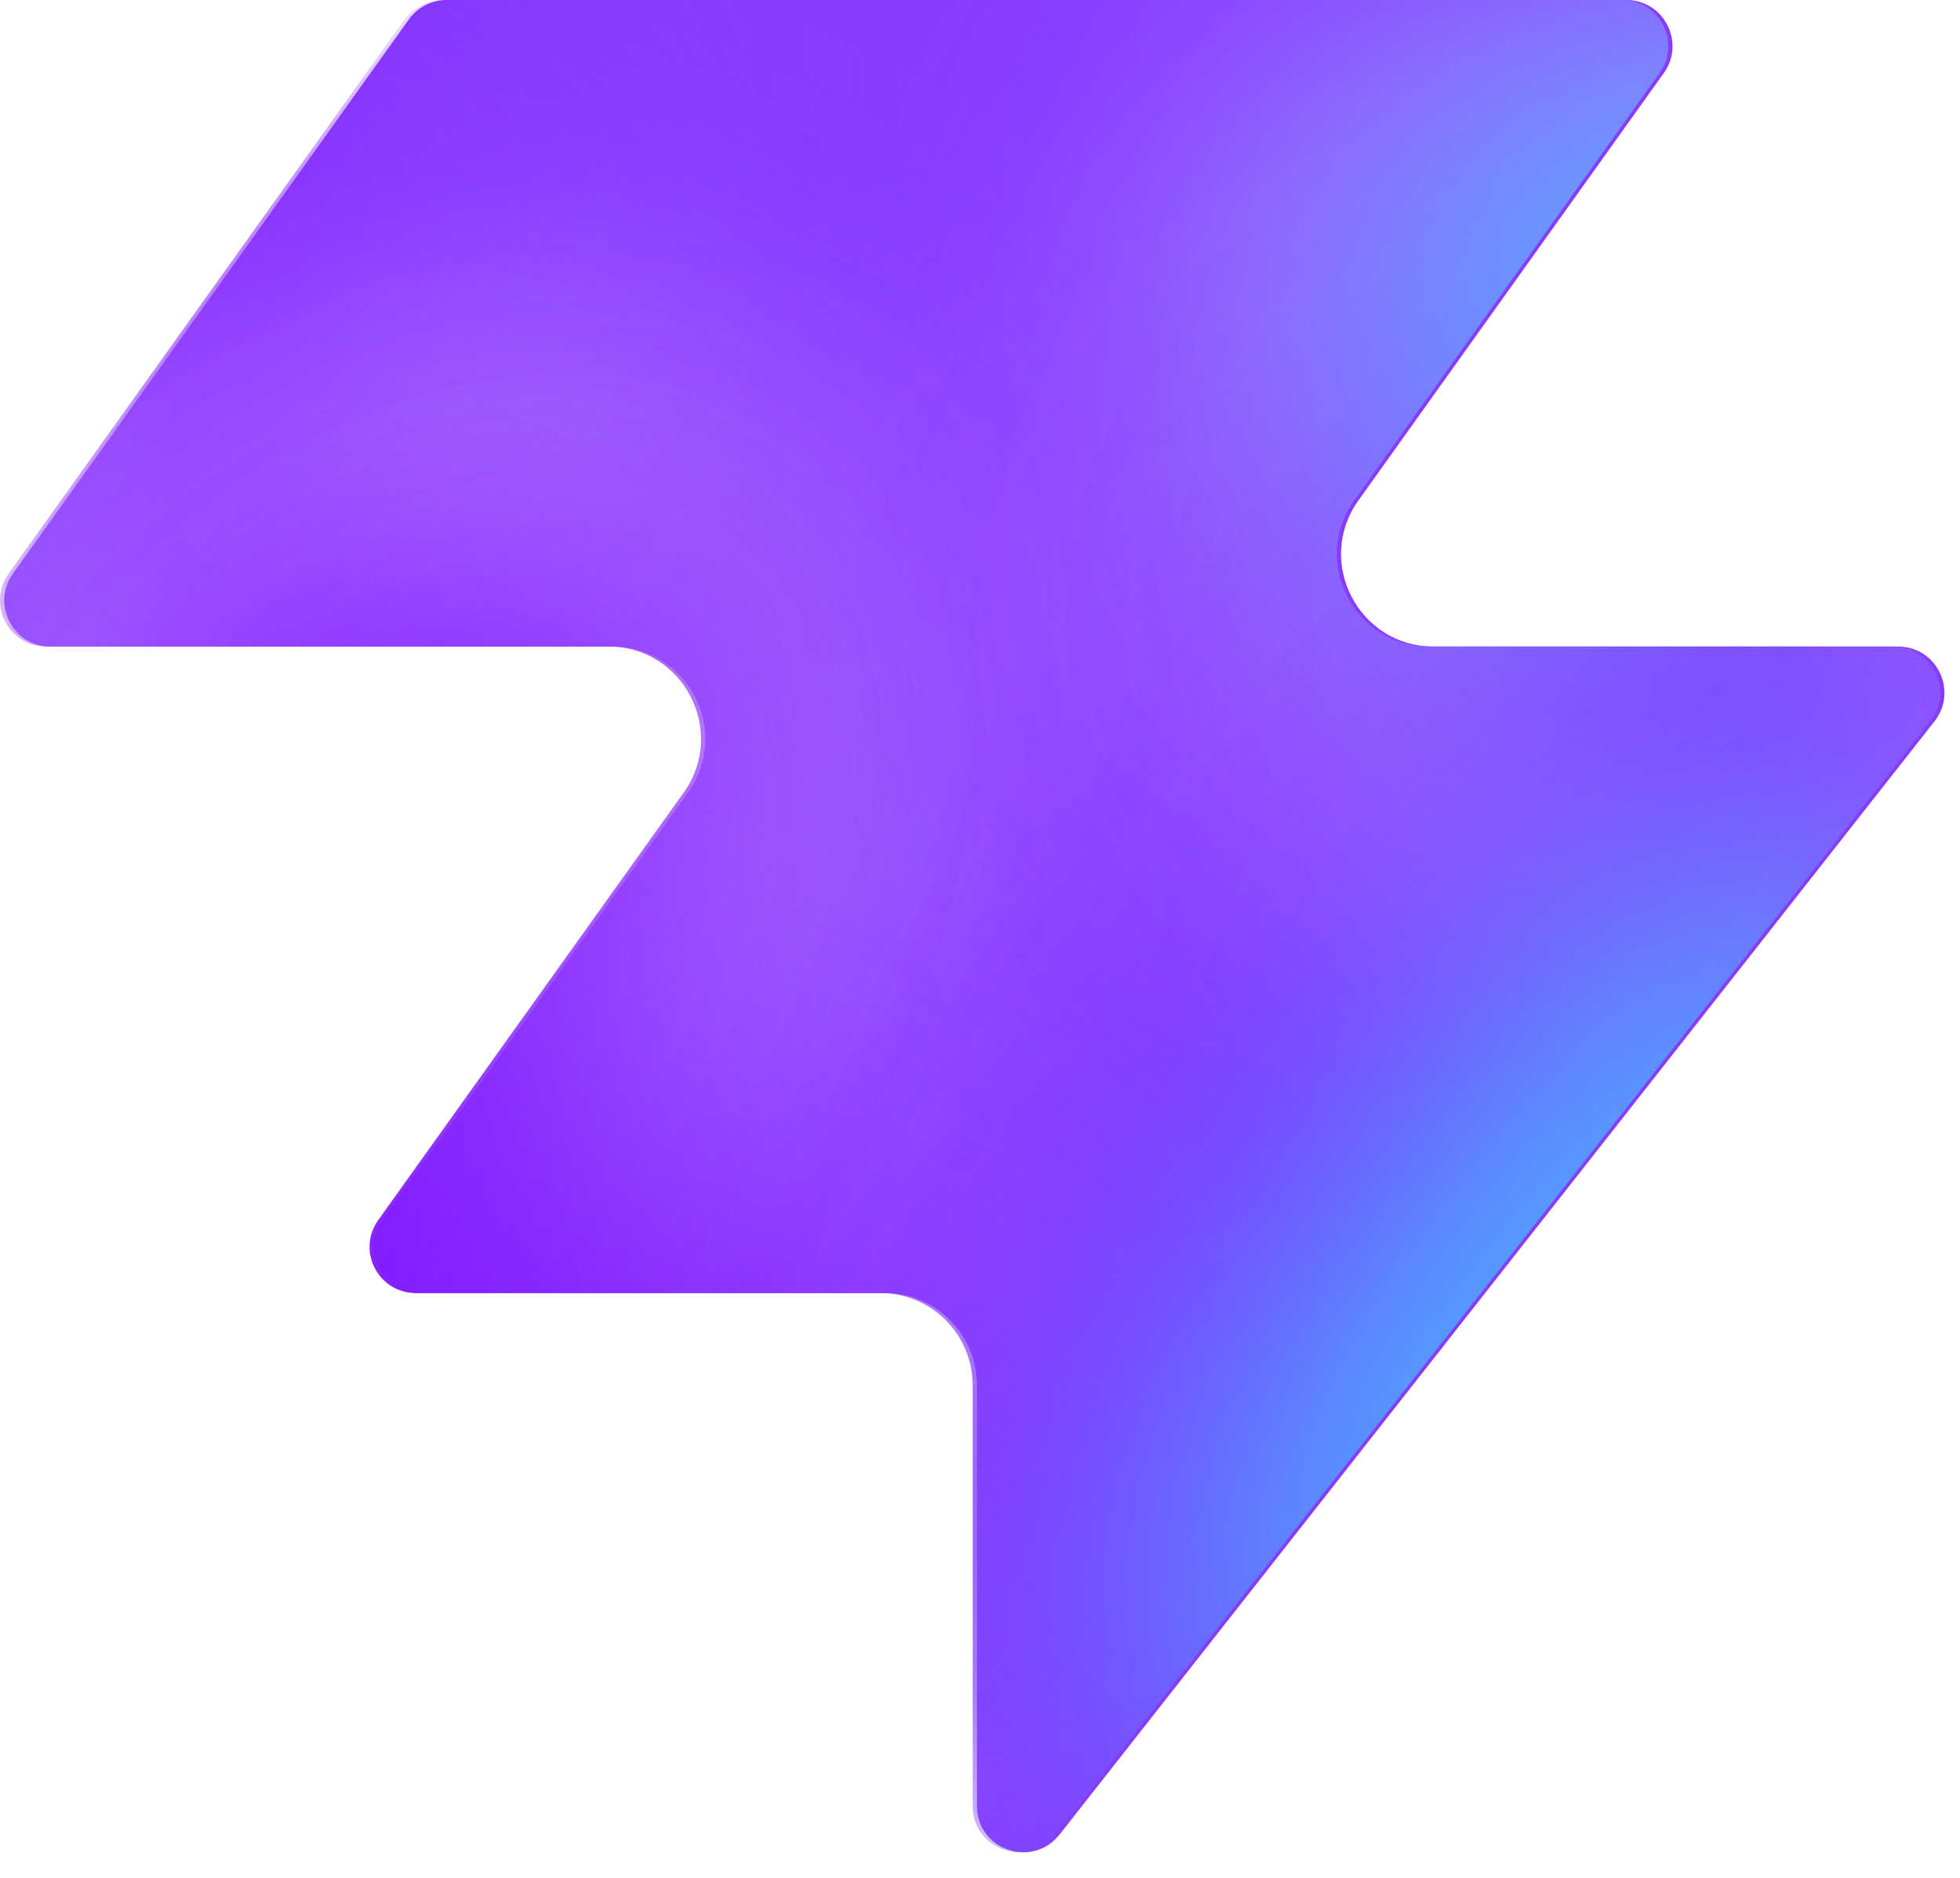
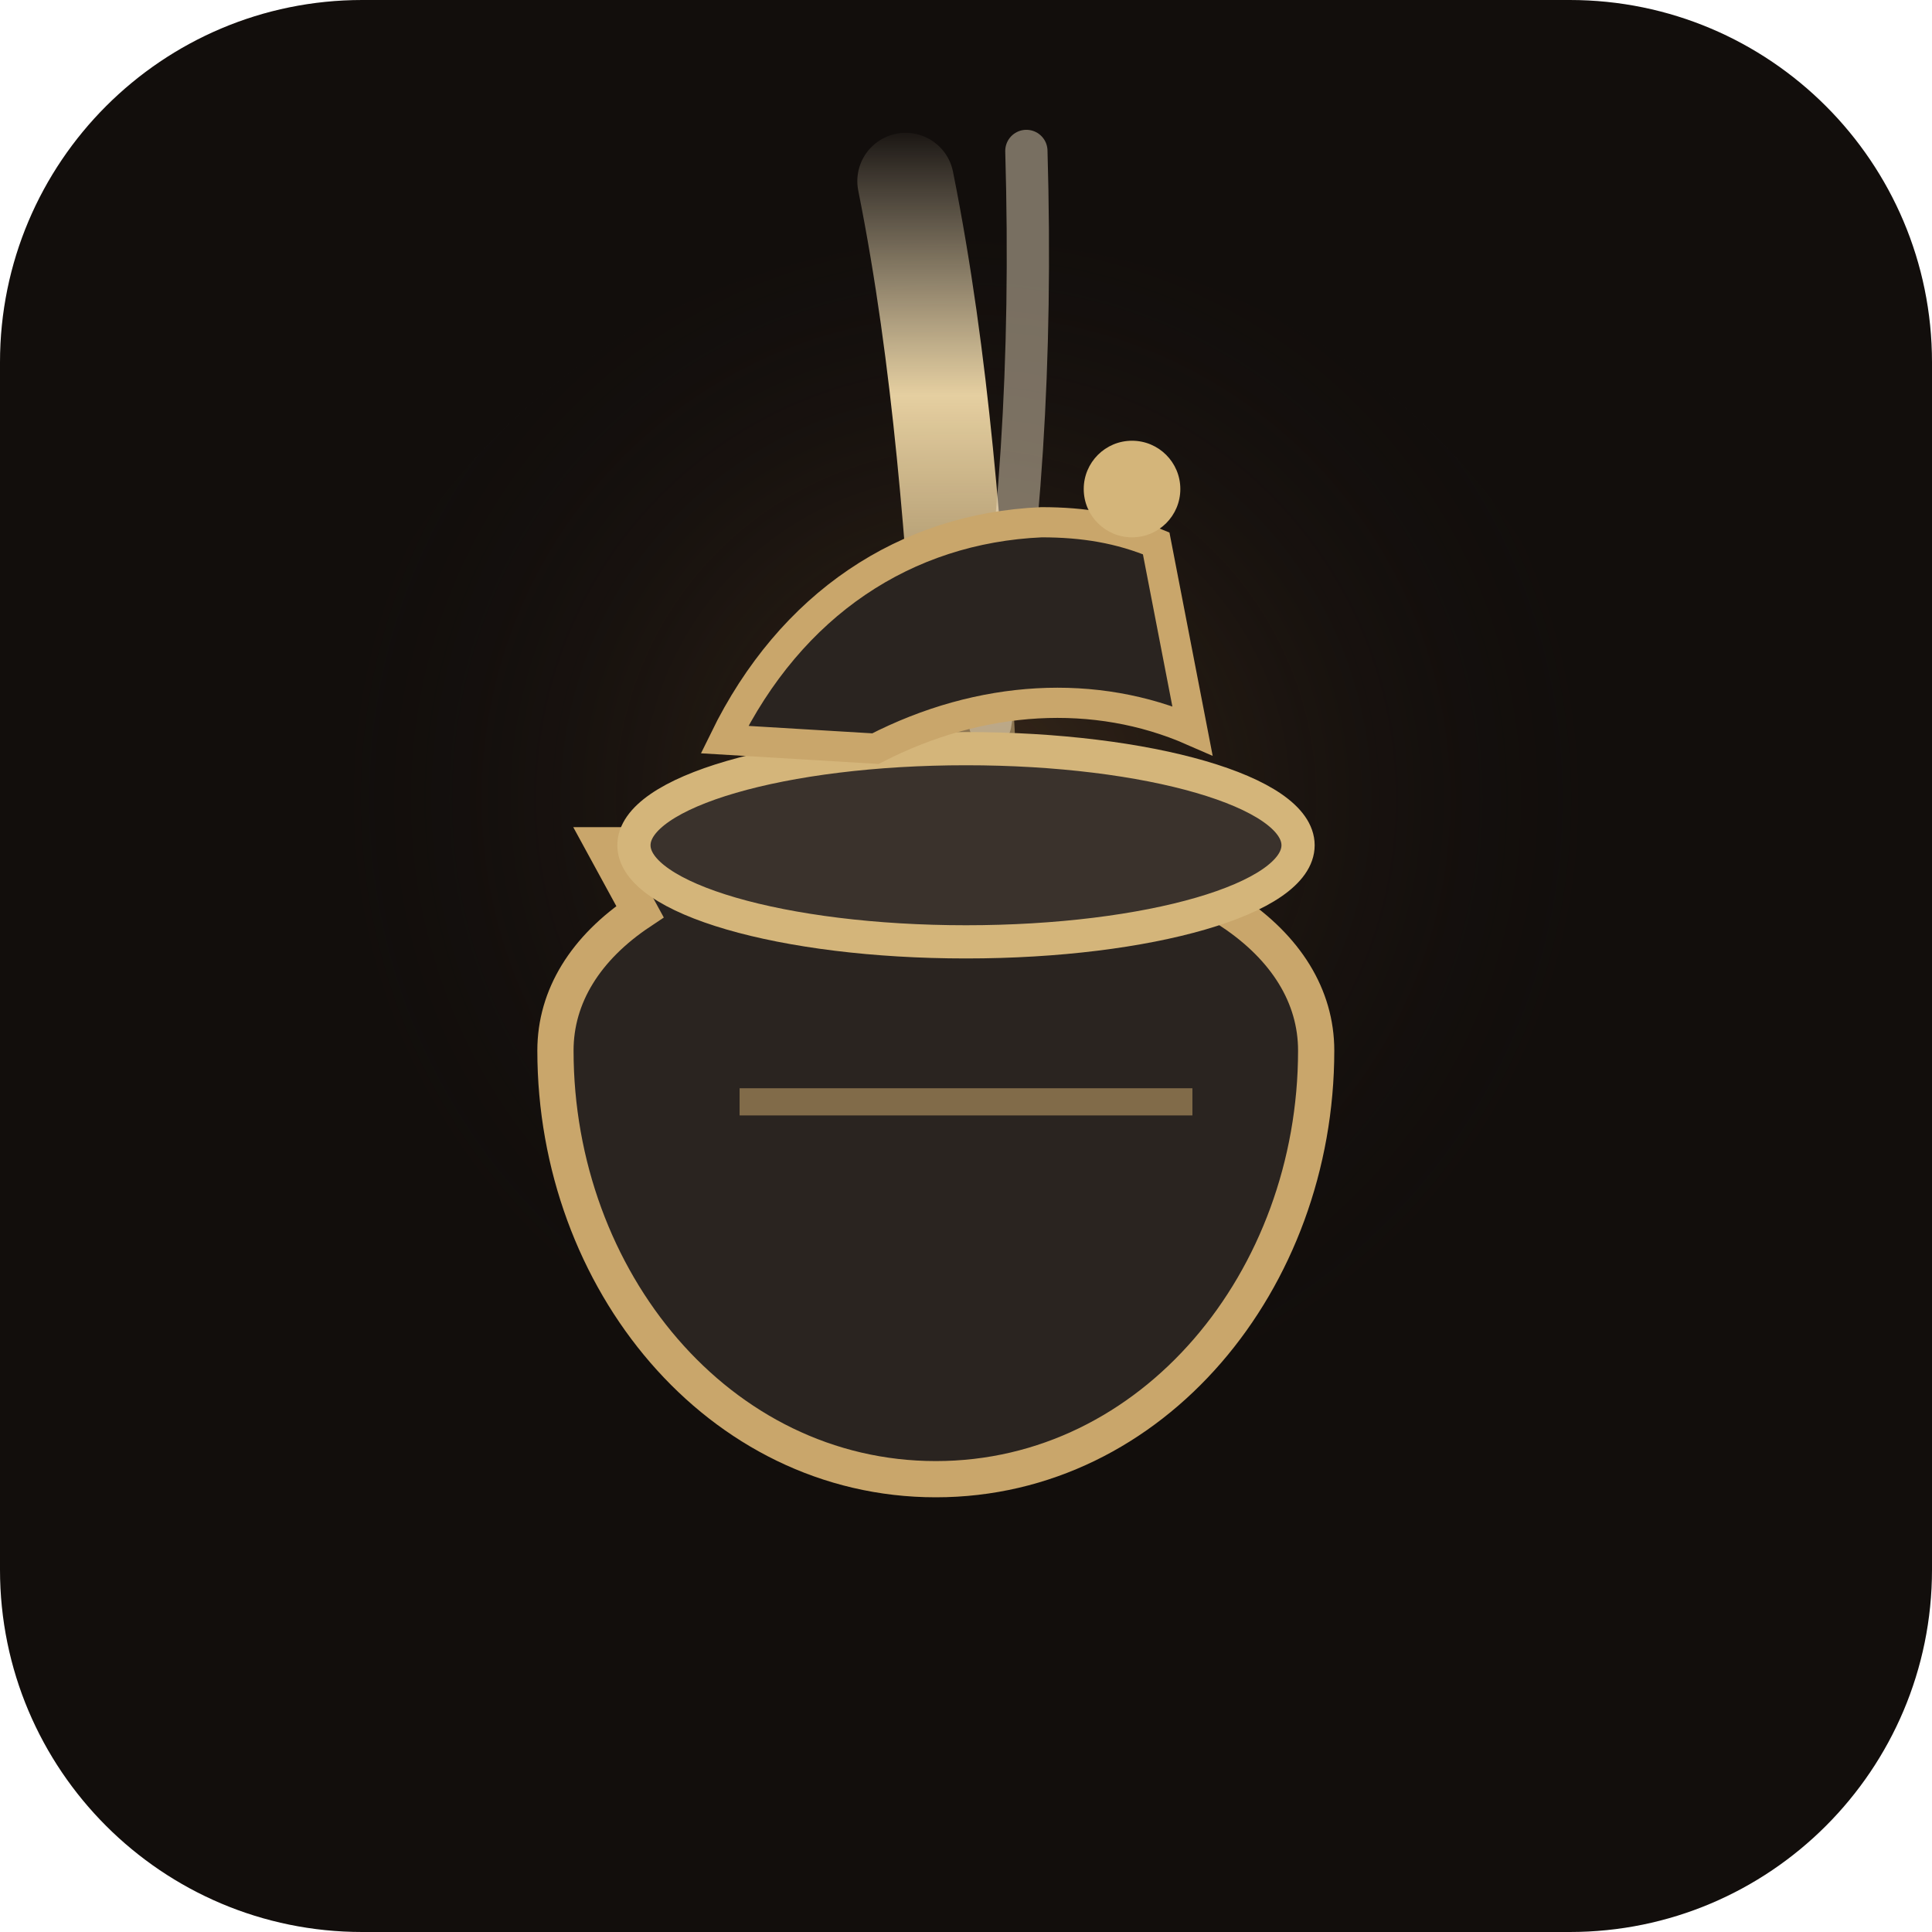
- <svg xmlns="http://www.w3.org/2000/svg" width="48" height="46" fill="none" viewBox="0 0 48 46">
-   <path fill="#863bff" d="M25.946 44.938c-.664.845-2.021.375-2.021-.698V33.937a2.26 2.26 0 0 0-2.262-2.262H10.287c-.92 0-1.456-1.04-.92-1.788l7.48-10.471c1.07-1.497 0-3.578-1.842-3.578H1.237c-.92 0-1.456-1.04-.92-1.788L10.013.474c.214-.297.556-.474.92-.474h28.894c.92 0 1.456 1.04.92 1.788l-7.48 10.471c-1.07 1.498 0 3.579 1.842 3.579h11.377c.943 0 1.473 1.088.89 1.83L25.947 44.94z" style="fill:#863bff;fill:color(display-p3 .525 .23 1);fill-opacity:1" />
-   <mask id="a" width="48" height="46" x="0" y="0" maskUnits="userSpaceOnUse" style="mask-type:alpha">
-     <path fill="#000" d="M25.842 44.938c-.664.844-2.021.375-2.021-.698V33.937a2.26 2.26 0 0 0-2.262-2.262H10.183c-.92 0-1.456-1.04-.92-1.788l7.48-10.471c1.07-1.498 0-3.579-1.842-3.579H1.133c-.92 0-1.456-1.04-.92-1.787L9.91.473c.214-.297.556-.474.92-.474h28.894c.92 0 1.456 1.04.92 1.788l-7.48 10.471c-1.07 1.498 0 3.578 1.842 3.578h11.377c.943 0 1.473 1.088.89 1.832L25.843 44.94z" style="fill:#000;fill-opacity:1" />
-   </mask>
-   <g mask="url(#a)">
-     <g filter="url(#b)">
-       <ellipse cx="5.508" cy="14.704" fill="#ede6ff" rx="5.508" ry="14.704" style="fill:#ede6ff;fill:color(display-p3 .927 .903 1);fill-opacity:1" transform="matrix(.00324 1 1 -.00324 -4.47 31.516)" />
-     </g>
-     <g filter="url(#c)">
-       <ellipse cx="10.399" cy="29.851" fill="#ede6ff" rx="10.399" ry="29.851" style="fill:#ede6ff;fill:color(display-p3 .927 .903 1);fill-opacity:1" transform="matrix(.00324 1 1 -.00324 -39.328 7.883)" />
-     </g>
-     <g filter="url(#d)">
-       <ellipse cx="5.508" cy="30.487" fill="#7e14ff" rx="5.508" ry="30.487" style="fill:#7e14ff;fill:color(display-p3 .492 .077 1);fill-opacity:1" transform="rotate(89.814 -25.913 -14.639)scale(1 -1)" />
-     </g>
-     <g filter="url(#e)">
-       <ellipse cx="5.508" cy="30.599" fill="#7e14ff" rx="5.508" ry="30.599" style="fill:#7e14ff;fill:color(display-p3 .492 .077 1);fill-opacity:1" transform="rotate(89.814 -32.644 -3.334)scale(1 -1)" />
-     </g>
-     <g filter="url(#f)">
-       <ellipse cx="5.508" cy="30.599" fill="#7e14ff" rx="5.508" ry="30.599" style="fill:#7e14ff;fill:color(display-p3 .492 .077 1);fill-opacity:1" transform="matrix(.00324 1 1 -.00324 -34.34 30.47)" />
-     </g>
-     <g filter="url(#g)">
-       <ellipse cx="14.072" cy="22.078" fill="#ede6ff" rx="14.072" ry="22.078" style="fill:#ede6ff;fill:color(display-p3 .927 .903 1);fill-opacity:1" transform="rotate(93.35 24.506 48.493)scale(-1 1)" />
-     </g>
-     <g filter="url(#h)">
-       <ellipse cx="3.47" cy="21.501" fill="#7e14ff" rx="3.47" ry="21.501" style="fill:#7e14ff;fill:color(display-p3 .492 .077 1);fill-opacity:1" transform="rotate(89.009 28.708 47.59)scale(-1 1)" />
-     </g>
-     <g filter="url(#i)">
-       <ellipse cx="3.47" cy="21.501" fill="#7e14ff" rx="3.47" ry="21.501" style="fill:#7e14ff;fill:color(display-p3 .492 .077 1);fill-opacity:1" transform="rotate(89.009 28.708 47.59)scale(-1 1)" />
-     </g>
-     <g filter="url(#j)">
-       <ellipse cx=".387" cy="8.972" fill="#7e14ff" rx="4.407" ry="29.108" style="fill:#7e14ff;fill:color(display-p3 .492 .077 1);fill-opacity:1" transform="rotate(39.51 .387 8.972)" />
-     </g>
-     <g filter="url(#k)">
-       <ellipse cx="47.523" cy="-6.092" fill="#7e14ff" rx="4.407" ry="29.108" style="fill:#7e14ff;fill:color(display-p3 .492 .077 1);fill-opacity:1" transform="rotate(37.892 47.523 -6.092)" />
-     </g>
-     <g filter="url(#l)">
-       <ellipse cx="41.412" cy="6.333" fill="#47bfff" rx="5.971" ry="9.665" style="fill:#47bfff;fill:color(display-p3 .28 .748 1);fill-opacity:1" transform="rotate(37.892 41.412 6.333)" />
-     </g>
-     <g filter="url(#m)">
-       <ellipse cx="-1.879" cy="38.332" fill="#7e14ff" rx="4.407" ry="29.108" style="fill:#7e14ff;fill:color(display-p3 .492 .077 1);fill-opacity:1" transform="rotate(37.892 -1.88 38.332)" />
-     </g>
-     <g filter="url(#n)">
-       <ellipse cx="-1.879" cy="38.332" fill="#7e14ff" rx="4.407" ry="29.108" style="fill:#7e14ff;fill:color(display-p3 .492 .077 1);fill-opacity:1" transform="rotate(37.892 -1.88 38.332)" />
-     </g>
-     <g filter="url(#o)">
-       <ellipse cx="35.651" cy="29.907" fill="#7e14ff" rx="4.407" ry="29.108" style="fill:#7e14ff;fill:color(display-p3 .492 .077 1);fill-opacity:1" transform="rotate(37.892 35.651 29.907)" />
-     </g>
-     <g filter="url(#p)">
-       <ellipse cx="38.418" cy="32.4" fill="#47bfff" rx="5.971" ry="15.297" style="fill:#47bfff;fill:color(display-p3 .28 .748 1);fill-opacity:1" transform="rotate(37.892 38.418 32.4)" />
-     </g>
-   </g>
+ <svg xmlns="http://www.w3.org/2000/svg" viewBox="0 0 64 64" fill="none">
+   <rect width="64" height="64" rx="12" fill="#120e0c" />
  <defs>
-     <filter id="b" width="60.045" height="41.654" x="-19.77" y="16.149" color-interpolation-filters="sRGB" filterUnits="userSpaceOnUse">
-       <feFlood flood-opacity="0" result="BackgroundImageFix" />
-       <feBlend in="SourceGraphic" in2="BackgroundImageFix" result="shape" />
-       <feGaussianBlur result="effect1_foregroundBlur_2002_17158" stdDeviation="7.659" />
-     </filter>
-     <filter id="c" width="90.34" height="51.437" x="-54.613" y="-7.533" color-interpolation-filters="sRGB" filterUnits="userSpaceOnUse">
-       <feFlood flood-opacity="0" result="BackgroundImageFix" />
-       <feBlend in="SourceGraphic" in2="BackgroundImageFix" result="shape" />
-       <feGaussianBlur result="effect1_foregroundBlur_2002_17158" stdDeviation="7.659" />
-     </filter>
-     <filter id="d" width="79.355" height="29.4" x="-49.64" y="2.03" color-interpolation-filters="sRGB" filterUnits="userSpaceOnUse">
-       <feFlood flood-opacity="0" result="BackgroundImageFix" />
-       <feBlend in="SourceGraphic" in2="BackgroundImageFix" result="shape" />
-       <feGaussianBlur result="effect1_foregroundBlur_2002_17158" stdDeviation="4.596" />
-     </filter>
-     <filter id="e" width="79.579" height="29.4" x="-45.045" y="20.029" color-interpolation-filters="sRGB" filterUnits="userSpaceOnUse">
-       <feFlood flood-opacity="0" result="BackgroundImageFix" />
-       <feBlend in="SourceGraphic" in2="BackgroundImageFix" result="shape" />
-       <feGaussianBlur result="effect1_foregroundBlur_2002_17158" stdDeviation="4.596" />
-     </filter>
-     <filter id="f" width="79.579" height="29.4" x="-43.513" y="21.178" color-interpolation-filters="sRGB" filterUnits="userSpaceOnUse">
-       <feFlood flood-opacity="0" result="BackgroundImageFix" />
-       <feBlend in="SourceGraphic" in2="BackgroundImageFix" result="shape" />
-       <feGaussianBlur result="effect1_foregroundBlur_2002_17158" stdDeviation="4.596" />
-     </filter>
-     <filter id="g" width="74.749" height="58.852" x="15.756" y="-17.901" color-interpolation-filters="sRGB" filterUnits="userSpaceOnUse">
-       <feFlood flood-opacity="0" result="BackgroundImageFix" />
-       <feBlend in="SourceGraphic" in2="BackgroundImageFix" result="shape" />
-       <feGaussianBlur result="effect1_foregroundBlur_2002_17158" stdDeviation="7.659" />
-     </filter>
-     <filter id="h" width="61.377" height="25.362" x="23.548" y="2.284" color-interpolation-filters="sRGB" filterUnits="userSpaceOnUse">
-       <feFlood flood-opacity="0" result="BackgroundImageFix" />
-       <feBlend in="SourceGraphic" in2="BackgroundImageFix" result="shape" />
-       <feGaussianBlur result="effect1_foregroundBlur_2002_17158" stdDeviation="4.596" />
-     </filter>
-     <filter id="i" width="61.377" height="25.362" x="23.548" y="2.284" color-interpolation-filters="sRGB" filterUnits="userSpaceOnUse">
-       <feFlood flood-opacity="0" result="BackgroundImageFix" />
-       <feBlend in="SourceGraphic" in2="BackgroundImageFix" result="shape" />
-       <feGaussianBlur result="effect1_foregroundBlur_2002_17158" stdDeviation="4.596" />
-     </filter>
-     <filter id="j" width="56.045" height="63.649" x="-27.636" y="-22.853" color-interpolation-filters="sRGB" filterUnits="userSpaceOnUse">
-       <feFlood flood-opacity="0" result="BackgroundImageFix" />
-       <feBlend in="SourceGraphic" in2="BackgroundImageFix" result="shape" />
-       <feGaussianBlur result="effect1_foregroundBlur_2002_17158" stdDeviation="4.596" />
-     </filter>
-     <filter id="k" width="54.814" height="64.646" x="20.116" y="-38.415" color-interpolation-filters="sRGB" filterUnits="userSpaceOnUse">
-       <feFlood flood-opacity="0" result="BackgroundImageFix" />
-       <feBlend in="SourceGraphic" in2="BackgroundImageFix" result="shape" />
-       <feGaussianBlur result="effect1_foregroundBlur_2002_17158" stdDeviation="4.596" />
-     </filter>
-     <filter id="l" width="33.541" height="35.313" x="24.641" y="-11.323" color-interpolation-filters="sRGB" filterUnits="userSpaceOnUse">
-       <feFlood flood-opacity="0" result="BackgroundImageFix" />
-       <feBlend in="SourceGraphic" in2="BackgroundImageFix" result="shape" />
-       <feGaussianBlur result="effect1_foregroundBlur_2002_17158" stdDeviation="4.596" />
-     </filter>
-     <filter id="m" width="54.814" height="64.646" x="-29.286" y="6.009" color-interpolation-filters="sRGB" filterUnits="userSpaceOnUse">
-       <feFlood flood-opacity="0" result="BackgroundImageFix" />
-       <feBlend in="SourceGraphic" in2="BackgroundImageFix" result="shape" />
-       <feGaussianBlur result="effect1_foregroundBlur_2002_17158" stdDeviation="4.596" />
-     </filter>
-     <filter id="n" width="54.814" height="64.646" x="-29.286" y="6.009" color-interpolation-filters="sRGB" filterUnits="userSpaceOnUse">
-       <feFlood flood-opacity="0" result="BackgroundImageFix" />
-       <feBlend in="SourceGraphic" in2="BackgroundImageFix" result="shape" />
-       <feGaussianBlur result="effect1_foregroundBlur_2002_17158" stdDeviation="4.596" />
-     </filter>
-     <filter id="o" width="54.814" height="64.646" x="8.244" y="-2.416" color-interpolation-filters="sRGB" filterUnits="userSpaceOnUse">
-       <feFlood flood-opacity="0" result="BackgroundImageFix" />
-       <feBlend in="SourceGraphic" in2="BackgroundImageFix" result="shape" />
-       <feGaussianBlur result="effect1_foregroundBlur_2002_17158" stdDeviation="4.596" />
-     </filter>
-     <filter id="p" width="39.409" height="43.623" x="18.713" y="10.588" color-interpolation-filters="sRGB" filterUnits="userSpaceOnUse">
-       <feFlood flood-opacity="0" result="BackgroundImageFix" />
-       <feBlend in="SourceGraphic" in2="BackgroundImageFix" result="shape" />
-       <feGaussianBlur result="effect1_foregroundBlur_2002_17158" stdDeviation="4.596" />
-     </filter>
+     <radialGradient id="glow" cx="50%" cy="42%" r="48%">
+       <stop offset="0%" stop-color="#5a4028" stop-opacity="0.55" />
+       <stop offset="100%" stop-color="#120e0c" stop-opacity="0" />
+     </radialGradient>
+     <linearGradient id="ash" x1="32" y1="4" x2="32" y2="30" gradientUnits="userSpaceOnUse">
+       <stop offset="0%" stop-color="#f5e6c8" stop-opacity="0" />
+       <stop offset="35%" stop-color="#f0d9a8" stop-opacity="0.95" />
+       <stop offset="100%" stop-color="#c9a66b" stop-opacity="0.35" />
+     </linearGradient>
  </defs>
+   <circle cx="32" cy="30" r="22" fill="url(#glow)" />
+   <path d="M30 6c1.2 6 1.6 12 2 18c.2 3-.4 6-2 8" stroke="url(#ash)" stroke-width="3.2" stroke-linecap="round" />
+   <path d="M34 5c.2 7-.2 13-1.2 19" stroke="#f5e6c8" stroke-opacity="0.45" stroke-width="1.4" stroke-linecap="round" />
+   <path d="M22 28h20l-1.2 2.2c1.8 1.2 2.8 2.8 2.8 4.6c0 7.6-5.4 14.2-12.6 14.2S18.4 42.4 18.4 34.8c0-1.8 1-3.4 2.8-4.6L20 28h2z" fill="#2a2420" stroke="#c9a66b" stroke-width="1.2" />
+   <path d="M24.5 36.5h15" stroke="#c9a66b" stroke-opacity="0.55" stroke-width="0.9" />
+   <ellipse cx="32" cy="28" rx="11" ry="3.2" fill="#3a322c" stroke="#d4b57a" stroke-width="1.1" />
+   <path d="M24 24.5c2.2-4.5 6-7 10.5-7.2c1.4 0 2.6.2 3.8.7l1.2 6.2c-3.2-1.4-7-1.2-10.5.6L24 24.5z" fill="#2a2420" stroke="#c9a66b" stroke-width="1" />
+   <circle cx="37.5" cy="16.2" r="1.6" fill="#d4b57a" />
</svg>
